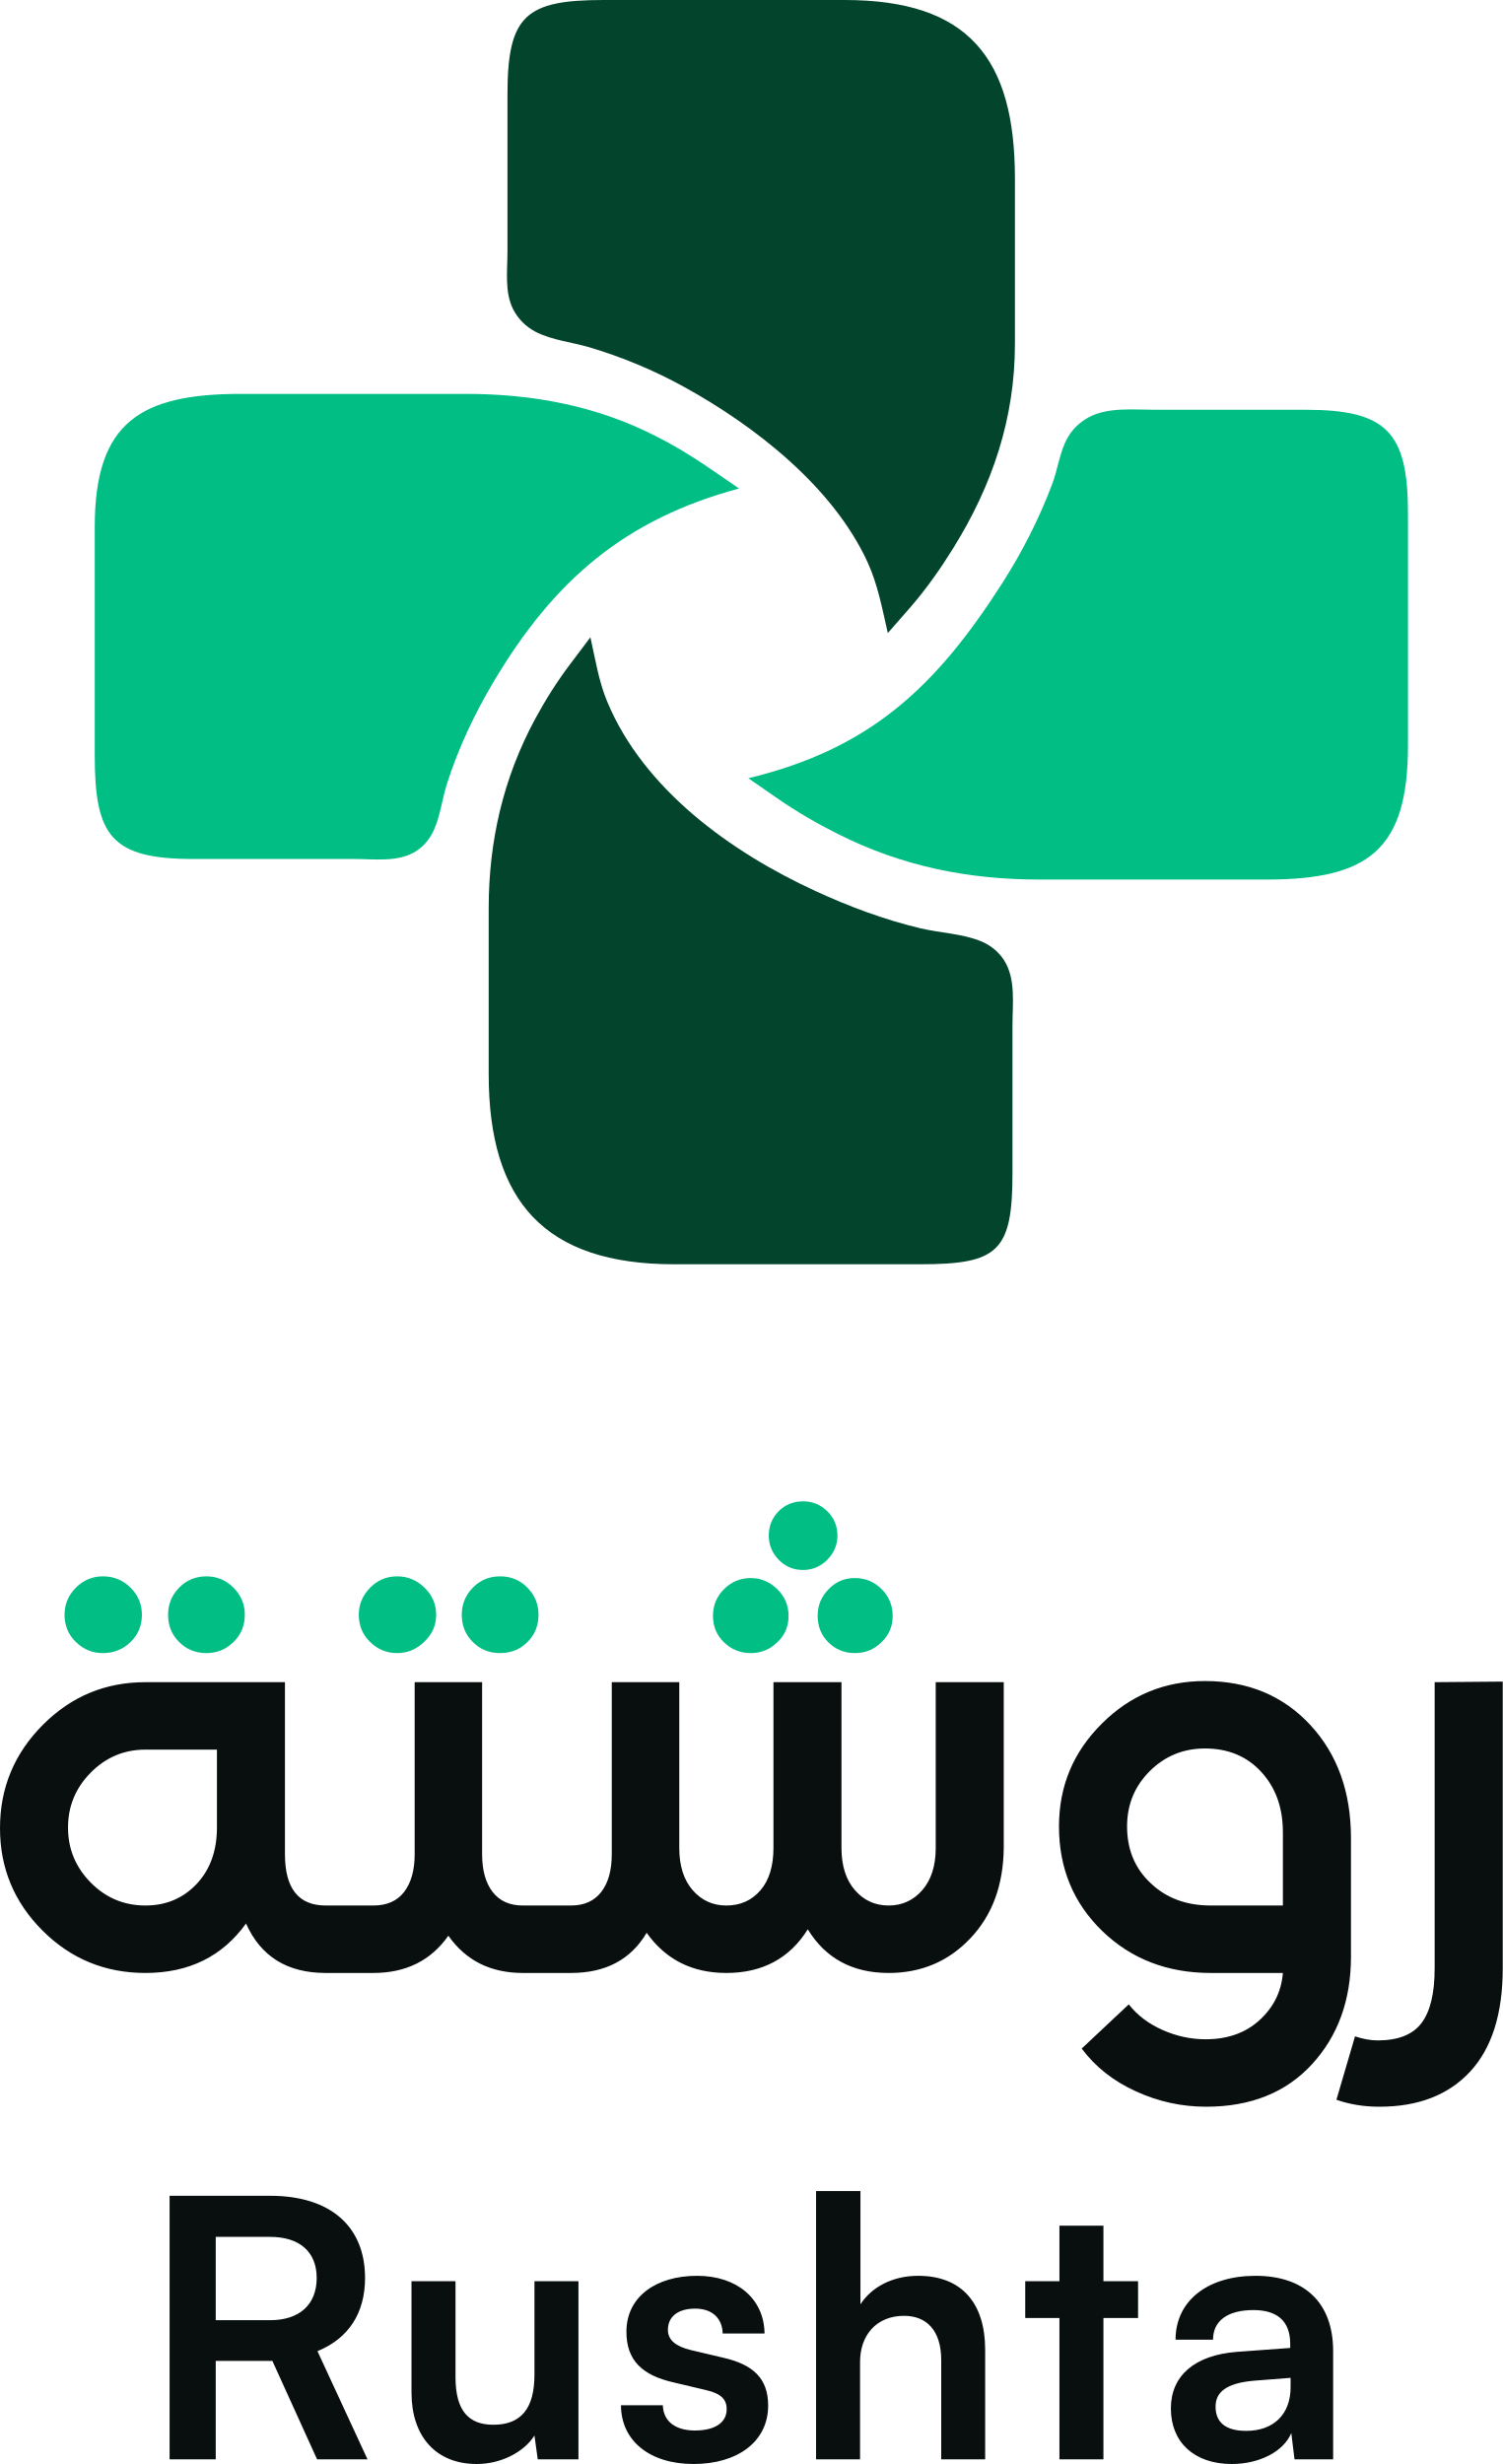
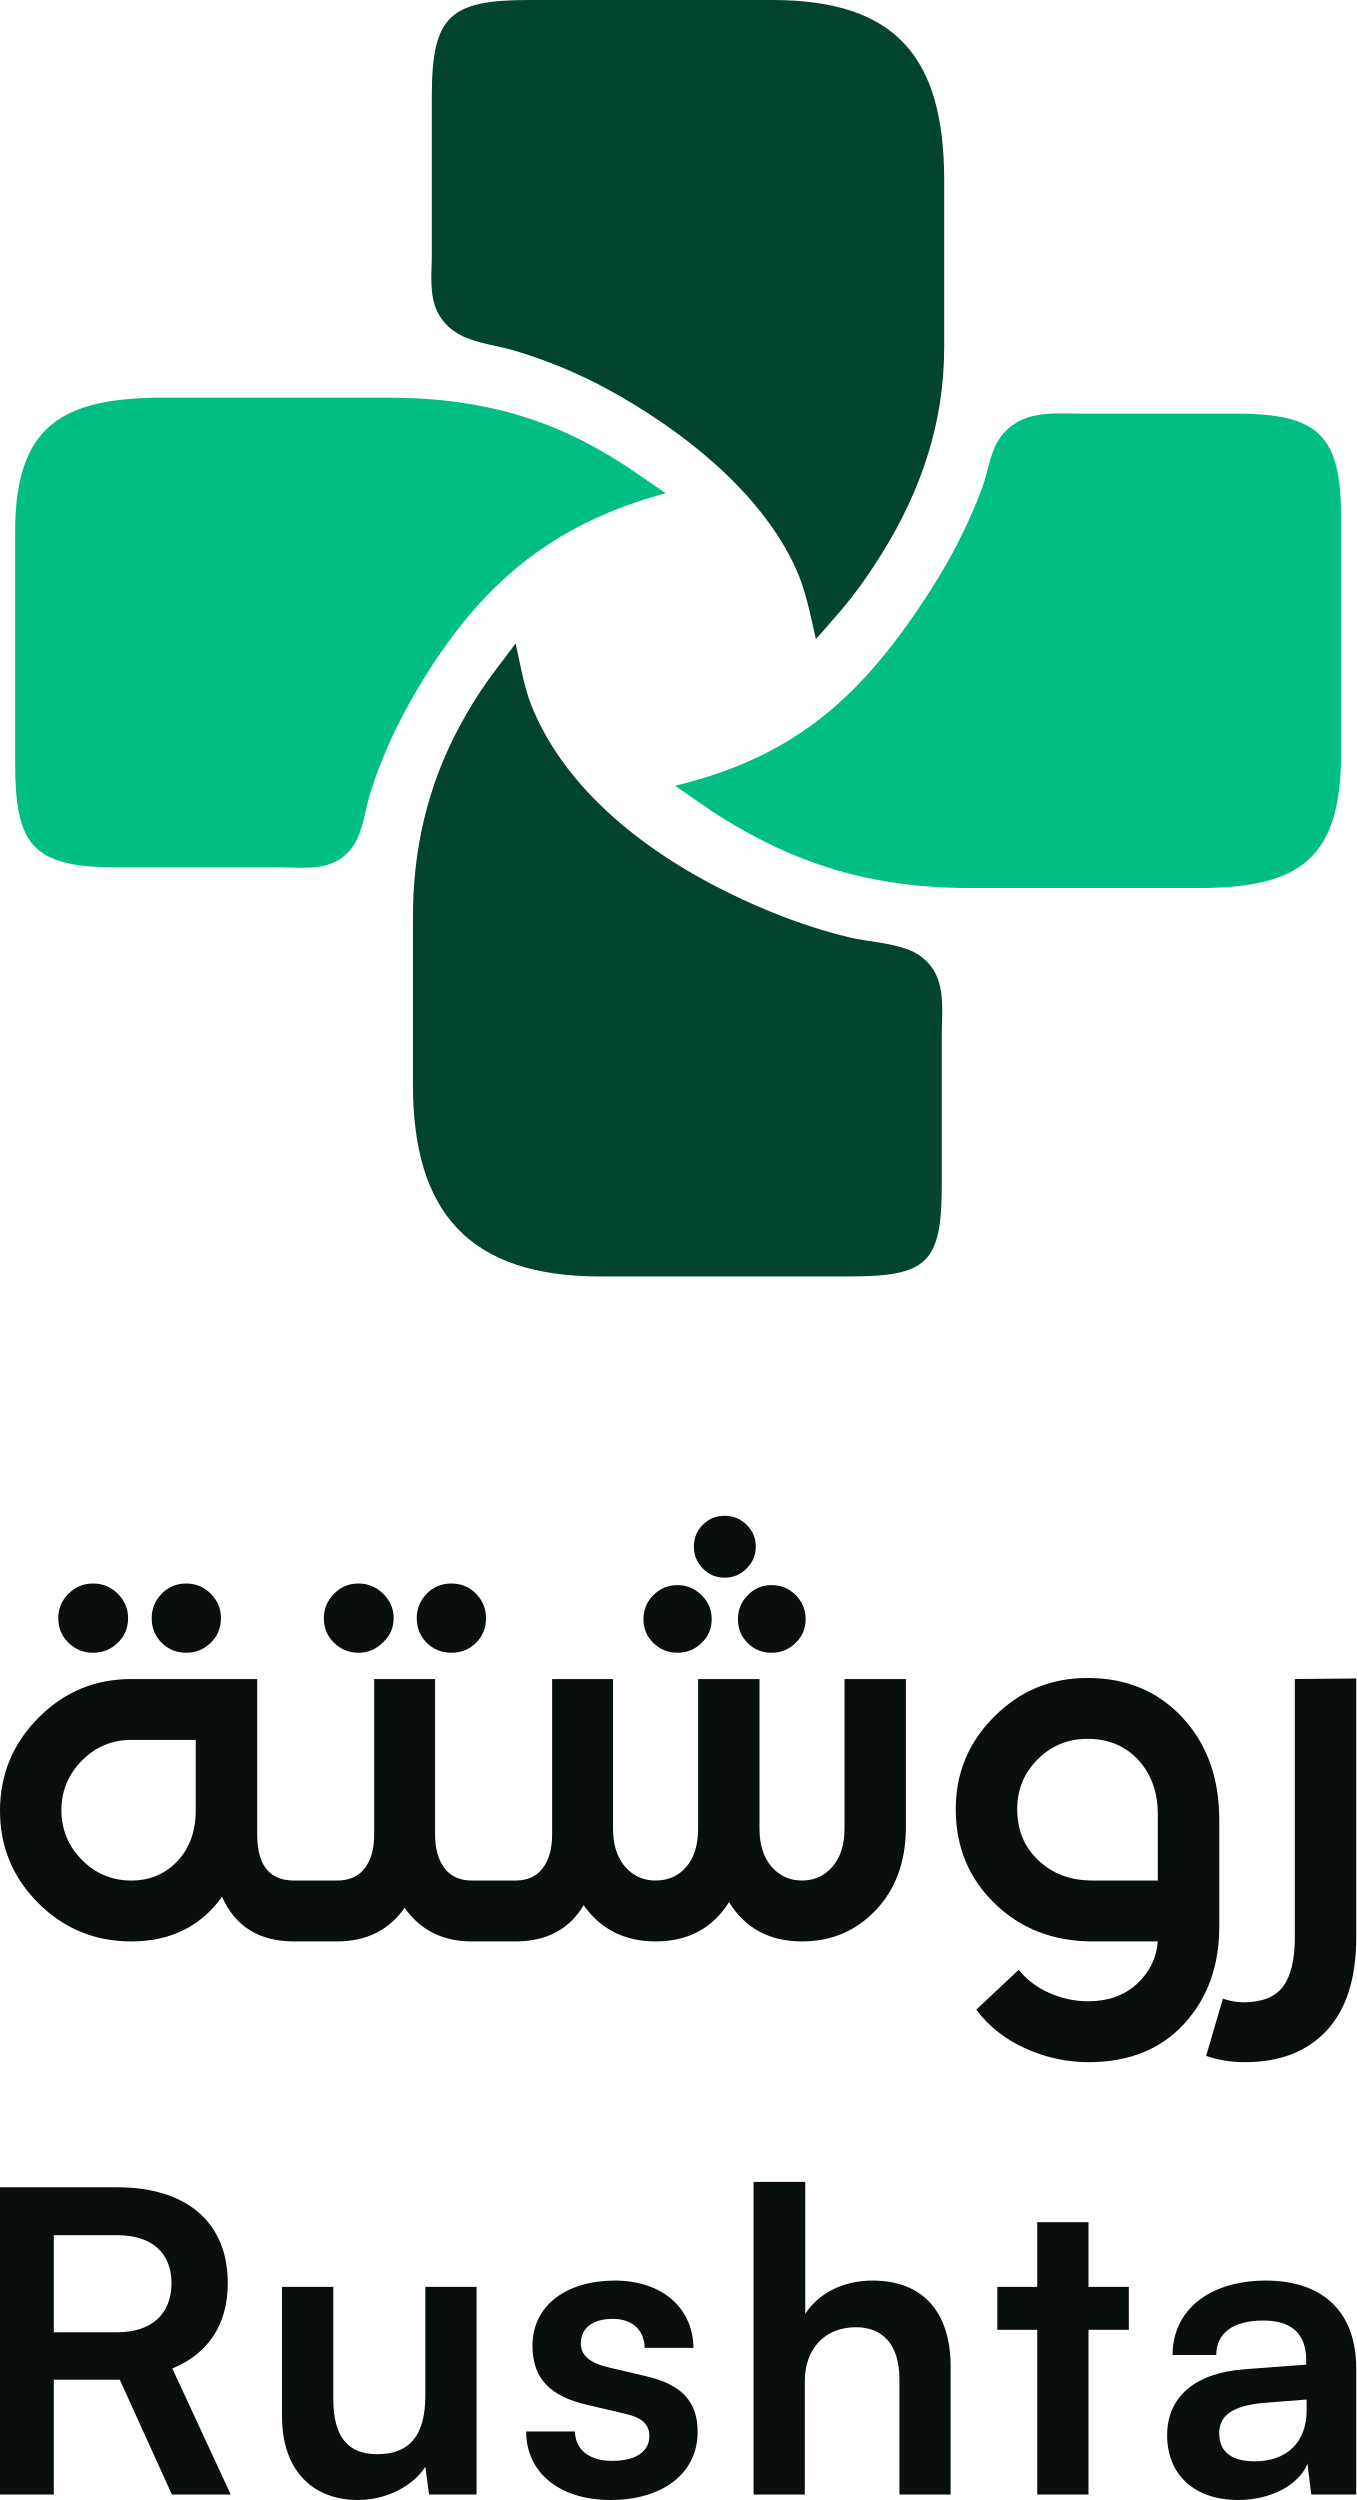
- <svg xmlns="http://www.w3.org/2000/svg" viewBox="0 0 237.73 389.79" width="237.73" height="389.79" role="img" aria-label="Rushta روشتة">
+ <svg xmlns="http://www.w3.org/2000/svg" viewBox="0 0 212.5 391.71" width="212.5" height="391.71" role="img" aria-label="Rushta روشتة">
  <g id="mark">
-     <path fill="#03442D" d="M93.4 100.81C94.17 104.23 94.7 107.72 96.05 110.97C101.85 124.93 115.71 134.84 129.01 140.96C134.34 143.42 139.93 145.5 145.65 146.86C148.75 147.59 152.22 147.69 155.17 148.89C156.67 149.5 157.98 150.55 158.85 151.92C160.73 154.88 160.17 158.84 160.17 162.18L160.17 185.62C160.17 197.98 157.9 200 145.58 200L106.64 200C86.23 200 77.31 190.1 77.31 169.93L77.31 143.71C77.31 133.1 79.6 123.1 84.67 113.71C86.32 110.67 88.19 107.7 90.29 104.94C91.34 103.58 94.43 99.43 93.4 100.81Z" />
-     <path fill="#03442D" d="M140.45 100.14C139.55 96.27 138.9 92.55 137.25 88.94C131.75 76.96 119.37 67.33 108.1 61.14C103.43 58.57 98.4 56.48 93.3 54.96C90.52 54.13 87.37 53.83 84.77 52.51C83.24 51.72 81.98 50.49 81.19 48.95C79.8 46.21 80.28 42.81 80.28 39.84L80.28 14.96C80.28 2.41 83.18 0 95.54 0L133.6 0C153.22 0 160.56 9.19 160.56 28.27L160.56 54.39C160.56 66.16 157.01 76.74 150.79 86.73C148.81 89.93 146.64 93.02 144.19 95.87C142.95 97.3 139.21 101.57 140.45 100.14Z" />
-     <path fill="#01BE84" d="M116.91 77.28C98.84 82.15 87.61 91.81 78.07 107.88C75.03 113 72.56 118.25 70.73 123.92C69.94 126.37 69.65 129.21 68.54 131.52C67.93 132.8 66.97 133.94 65.76 134.69C62.96 136.43 59.26 135.89 56.12 135.89L30.67 135.89C17.58 135.89 14.99 132.26 14.99 119.5L14.99 83.34C14.99 66.69 22.32 62.31 38.16 62.31L73.66 62.31C84.18 62.31 94.23 64.15 103.68 68.96C106.76 70.52 109.77 72.34 112.61 74.32C114.04 75.31 118.35 78.26 116.91 77.28Z" />
-     <path fill="#01BE84" d="M118.39 123.11C137.61 118.48 148 108.74 158.52 92.31C161.7 87.34 164.39 82.07 166.47 76.54C167.35 74.18 167.66 71.42 168.9 69.23C169.66 67.88 170.84 66.77 172.2 66.03C175.25 64.38 179.26 64.82 182.61 64.82L206.53 64.82C219.44 64.82 222.74 68.42 222.74 81.22L222.74 117.94C222.74 134.53 216.41 139.14 200.32 139.14L164.53 139.14C153.15 139.14 142.74 137.06 132.53 131.92C129.24 130.27 125.99 128.38 122.97 126.29C121.45 125.23 116.86 122.06 118.39 123.11Z" />
+     <path fill="#03442D" d="M80.79 100.81C81.56 104.23 82.09 107.72 83.44 110.97C89.24 124.93 103.1 134.84 116.4 140.96C121.73 143.42 127.32 145.5 133.04 146.86C136.14 147.59 139.6 147.69 142.56 148.89C144.05 149.5 145.36 150.55 146.23 151.92C148.11 154.88 147.56 158.84 147.56 162.18L147.56 185.62C147.56 197.98 145.29 200 132.97 200L94.03 200C73.62 200 64.7 190.1 64.7 169.93L64.7 143.71C64.7 133.1 66.98 123.1 72.06 113.71C73.7 110.67 75.58 107.7 77.68 104.94C78.73 103.58 81.82 99.43 80.79 100.81Z" />
+     <path fill="#03442D" d="M127.84 100.14C126.94 96.27 126.29 92.55 124.63 88.94C119.14 76.96 106.75 67.33 95.48 61.14C90.81 58.57 85.79 56.48 80.68 54.96C77.9 54.13 74.75 53.83 72.16 52.51C70.63 51.72 69.36 50.49 68.58 48.95C67.19 46.21 67.66 42.81 67.66 39.84L67.66 14.96C67.66 2.41 70.56 0 82.92 0L120.99 0C140.61 0 147.94 9.19 147.94 28.27L147.94 54.39C147.94 66.16 144.39 76.74 138.18 86.73C136.19 89.93 134.03 93.02 131.57 95.87C130.34 97.3 126.6 101.57 127.84 100.14Z" />
+     <path fill="#01BE84" d="M104.3 77.28C86.23 82.15 75 91.81 65.46 107.88C62.42 113 59.94 118.25 58.11 123.92C57.32 126.37 57.04 129.21 55.93 131.52C55.32 132.8 54.35 133.94 53.15 134.69C50.35 136.43 46.65 135.89 43.51 135.89L18.05 135.89C4.96 135.89 2.37 132.26 2.37 119.5L2.37 83.34C2.37 66.69 9.71 62.31 25.54 62.31L61.04 62.31C71.57 62.31 81.61 64.15 91.06 68.96C94.15 70.52 97.16 72.34 100 74.32C101.43 75.31 105.74 78.26 104.3 77.28Z" />
+     <path fill="#01BE84" d="M105.78 123.11C125 118.48 135.39 108.74 145.91 92.31C149.09 87.34 151.78 82.07 153.85 76.54C154.74 74.18 155.05 71.42 156.28 69.23C157.04 67.88 158.23 66.77 159.59 66.03C162.64 64.38 166.65 64.82 170 64.82L193.91 64.82C206.83 64.82 210.13 68.42 210.13 81.22L210.13 117.94C210.13 134.53 203.8 139.14 187.7 139.14L151.92 139.14C140.54 139.14 130.13 137.06 119.91 131.92C116.63 130.27 113.38 128.38 110.36 126.29C108.83 125.23 104.25 122.06 105.78 123.11Z" />
  </g>
  <g id="arabic" aria-label="روشتة">
-     <path id="arabic-letters" fill="#090E0E" d="M6.81 272.83C11.29 268.35 16.68 266.11 23 266.11L45.08 266.11L45.08 293.34C45.08 298.74 47.23 301.44 51.52 301.44L54.28 301.44L54.28 312.11L51.52 312.11C45.45 312.11 41.25 309.51 38.92 304.29C35.17 309.51 29.87 312.11 23 312.11C16.62 312.11 11.19 309.87 6.72 305.4C2.24 300.92 0 295.52 0 289.2C0 282.83 2.27 277.37 6.81 272.83ZM10.76 289.11C10.76 292.49 11.96 295.38 14.35 297.81C16.74 300.23 19.63 301.44 23 301.44C26.25 301.44 28.95 300.31 31.1 298.04C33.24 295.77 34.32 292.79 34.32 289.11L34.32 276.78L23 276.78C19.63 276.78 16.74 278 14.35 280.42C11.96 282.84 10.76 285.74 10.76 289.11ZM52.44 301.44L59.06 301.44C61.21 301.44 62.84 300.72 63.94 299.28C65.04 297.84 65.6 295.86 65.6 293.34L65.6 266.11L76.27 266.11L76.27 293.34C76.27 295.86 76.82 297.84 77.92 299.28C79.03 300.72 80.62 301.44 82.71 301.44L89.42 301.44L89.42 312.11L82.71 312.11C77.62 312.11 73.69 310.15 70.93 306.22C68.17 310.15 64.22 312.11 59.06 312.11L52.44 312.11ZM90.34 301.44C92.43 301.44 94.02 300.72 95.13 299.28C96.23 297.84 96.78 295.86 96.78 293.34L96.78 266.11L107.46 266.11L107.46 292.33C107.46 295.15 108.16 297.38 109.57 299C110.98 300.63 112.76 301.44 114.91 301.44C117.12 301.44 118.91 300.64 120.29 299.05C121.67 297.45 122.36 295.21 122.36 292.33L122.36 266.11L133.12 266.11L133.12 292.33C133.12 295.15 133.83 297.38 135.24 299C136.65 300.63 138.43 301.44 140.58 301.44C142.72 301.44 144.5 300.63 145.91 299C147.32 297.38 148.03 295.15 148.03 292.33L148.03 266.11L158.79 266.11L158.79 292.33C158.73 298.22 156.97 302.99 153.5 306.64C150.04 310.29 145.73 312.11 140.58 312.11C134.87 312.11 130.61 309.81 127.79 305.21C124.91 309.81 120.61 312.11 114.91 312.11C109.51 312.11 105.31 310 102.3 305.76C99.79 310 95.8 312.11 90.34 312.11L87.58 312.11L87.58 301.44ZM174.34 272.64C178.82 268.17 184.25 265.93 190.62 265.93C197.43 265.93 202.98 268.24 207.28 272.87C211.57 277.5 213.72 283.47 213.72 290.77L213.72 309.54C213.72 316.41 211.66 322.08 207.55 326.56C203.44 331.03 197.86 333.27 190.81 333.27C186.94 333.27 183.23 332.46 179.68 330.83C176.12 329.21 173.27 326.95 171.12 324.07L178.57 317.08C179.92 318.8 181.7 320.15 183.91 321.13C186.12 322.11 188.39 322.6 190.72 322.6C194.21 322.6 197.06 321.59 199.27 319.56C201.48 317.54 202.71 315.06 202.95 312.11L191.54 312.11C184.67 312.11 178.96 309.9 174.39 305.49C169.82 301.07 167.53 295.55 167.53 288.93C167.53 282.55 169.8 277.12 174.34 272.64ZM182.07 297.94C184.52 300.27 187.68 301.44 191.54 301.44L202.95 301.44L202.95 289.85C202.95 285.98 201.82 282.81 199.55 280.33C197.28 277.84 194.3 276.6 190.62 276.6C187.19 276.6 184.28 277.8 181.88 280.19C179.49 282.58 178.3 285.49 178.3 288.93C178.3 292.61 179.55 295.61 182.07 297.94ZM214.36 322.14C215.65 322.57 216.84 322.78 217.95 322.78C221.2 322.78 223.51 321.86 224.89 320.02C226.27 318.18 226.96 315.3 226.96 311.38L226.96 266.11L237.73 266.02L237.73 311.38C237.73 318.55 236.01 324 232.58 327.71C229.14 331.42 224.36 333.27 218.22 333.27C215.77 333.27 213.5 332.9 211.42 332.17Z" />
-     <path id="arabic-dots" fill="#01BE84" d="M10.21 255.44C10.21 253.78 10.81 252.36 12.01 251.16C13.2 249.97 14.63 249.37 16.28 249.37C18 249.37 19.46 249.97 20.65 251.16C21.85 252.36 22.45 253.78 22.45 255.44C22.45 257.16 21.85 258.6 20.65 259.76C19.46 260.93 18 261.51 16.28 261.51C14.63 261.51 13.2 260.93 12.01 259.76C10.81 258.6 10.21 257.16 10.21 255.44ZM26.59 255.44C26.59 253.78 27.17 252.36 28.34 251.16C29.5 249.97 30.94 249.37 32.66 249.37C34.32 249.37 35.74 249.97 36.94 251.16C38.13 252.36 38.73 253.78 38.73 255.44C38.73 257.16 38.13 258.6 36.94 259.76C35.74 260.93 34.32 261.51 32.66 261.51C30.94 261.51 29.5 260.93 28.34 259.76C27.17 258.6 26.59 257.16 26.59 255.44ZM73.05 255.44C73.05 253.78 73.63 252.36 74.8 251.16C75.96 249.97 77.4 249.37 79.12 249.37C80.84 249.37 82.28 249.97 83.44 251.16C84.61 252.36 85.19 253.78 85.19 255.44C85.19 257.16 84.61 258.6 83.44 259.76C82.28 260.93 80.84 261.51 79.12 261.51C77.4 261.51 75.96 260.93 74.8 259.76C73.63 258.6 73.05 257.16 73.05 255.44ZM58.6 251.12C59.77 249.95 61.18 249.37 62.84 249.37C64.49 249.37 65.93 249.97 67.16 251.16C68.39 252.36 69 253.78 69 255.44C69 257.1 68.39 258.51 67.16 259.67C65.93 260.9 64.49 261.51 62.84 261.51C61.18 261.51 59.75 260.93 58.56 259.76C57.36 258.6 56.76 257.16 56.76 255.44C56.76 253.78 57.38 252.34 58.6 251.12ZM114.54 251.39C115.71 250.23 117.12 249.64 118.77 249.64C120.37 249.64 121.76 250.23 122.96 251.39C124.15 252.56 124.75 253.97 124.75 255.62C124.75 257.28 124.17 258.66 123 259.76C121.84 260.93 120.43 261.51 118.77 261.51C117.12 261.51 115.71 260.94 114.54 259.81C113.37 258.68 112.79 257.28 112.79 255.62C112.79 253.97 113.37 252.56 114.54 251.39ZM131.1 251.39C132.2 250.23 133.58 249.64 135.24 249.64C136.9 249.64 138.31 250.23 139.47 251.39C140.64 252.56 141.22 253.97 141.22 255.62C141.22 257.28 140.64 258.66 139.47 259.76C138.31 260.93 136.9 261.51 135.24 261.51C133.58 261.51 132.19 260.94 131.05 259.81C129.92 258.68 129.35 257.28 129.35 255.62C129.35 253.97 129.93 252.56 131.1 251.39ZM123.19 239.06C124.23 238.02 125.52 237.5 127.05 237.5C128.52 237.5 129.8 238.02 130.87 239.06C131.94 240.11 132.48 241.39 132.48 242.93C132.48 244.4 131.94 245.67 130.87 246.75C129.8 247.82 128.52 248.36 127.05 248.36C125.52 248.36 124.23 247.82 123.19 246.75C122.15 245.67 121.62 244.4 121.62 242.93C121.62 241.39 122.15 240.11 123.19 239.06Z" />
+     <path id="arabic-letters" fill="#090E0E" d="M6.09 269.08C10.09 265.08 14.91 263.08 20.56 263.08L40.3 263.08L40.3 287.42C40.3 292.24 42.21 294.65 46.05 294.65L48.52 294.65L48.52 304.19L46.05 304.19C40.62 304.19 36.87 301.86 34.79 297.2C31.44 301.86 26.7 304.19 20.56 304.19C14.86 304.19 10.01 302.19 6 298.19C2 294.19 0 289.36 0 283.72C0 278.02 2.03 273.14 6.09 269.08ZM9.62 283.63C9.62 286.65 10.69 289.24 12.83 291.41C14.97 293.57 17.54 294.65 20.56 294.65C23.46 294.65 25.88 293.64 27.8 291.61C29.71 289.58 30.67 286.92 30.67 283.63L30.67 272.62L20.56 272.62C17.54 272.62 14.97 273.7 12.83 275.86C10.69 278.03 9.62 280.62 9.62 283.63ZM46.88 294.65L52.8 294.65C54.71 294.65 56.17 294.01 57.15 292.72C58.14 291.43 58.63 289.67 58.63 287.42L58.63 263.08L68.17 263.08L68.17 287.42C68.17 289.67 68.67 291.43 69.65 292.72C70.64 294.01 72.07 294.65 73.93 294.65L79.93 294.65L79.93 304.19L73.93 304.19C69.38 304.19 65.87 302.44 63.4 298.93C60.94 302.44 57.4 304.19 52.8 304.19L46.88 304.19ZM80.76 294.65C82.62 294.65 84.05 294.01 85.03 292.72C86.02 291.43 86.51 289.67 86.51 287.42L86.51 263.08L96.05 263.08L96.05 286.51C96.05 289.04 96.68 291.02 97.94 292.48C99.21 293.93 100.79 294.65 102.71 294.65C104.69 294.65 106.29 293.94 107.52 292.52C108.76 291.09 109.38 289.09 109.38 286.51L109.38 263.08L119 263.08L119 286.51C119 289.04 119.63 291.02 120.89 292.48C122.15 293.93 123.74 294.65 125.66 294.65C127.58 294.65 129.17 293.93 130.43 292.48C131.69 291.02 132.32 289.04 132.32 286.51L132.32 263.08L141.94 263.08L141.94 286.51C141.89 291.78 140.31 296.04 137.21 299.3C134.11 302.56 130.26 304.19 125.66 304.19C120.56 304.19 116.75 302.14 114.23 298.03C111.65 302.14 107.81 304.19 102.71 304.19C97.89 304.19 94.13 302.3 91.45 298.52C89.2 302.3 85.64 304.19 80.76 304.19L78.29 304.19L78.29 294.65ZM155.84 268.91C159.84 264.91 164.69 262.91 170.39 262.91C176.48 262.91 181.44 264.98 185.28 269.12C189.12 273.26 191.04 278.59 191.04 285.12L191.04 301.89C191.04 308.03 189.2 313.1 185.53 317.11C181.85 321.11 176.86 323.11 170.56 323.11C167.11 323.11 163.79 322.38 160.61 320.93C157.43 319.48 154.88 317.46 152.96 314.88L159.62 308.63C160.83 310.17 162.42 311.38 164.39 312.25C166.37 313.13 168.39 313.57 170.48 313.57C173.6 313.57 176.15 312.66 178.12 310.86C180.1 309.05 181.2 306.83 181.41 304.19L171.22 304.19C165.08 304.19 159.96 302.22 155.88 298.27C151.8 294.33 149.75 289.39 149.75 283.47C149.75 277.77 151.78 272.92 155.84 268.91ZM162.75 291.53C164.94 293.61 167.76 294.65 171.22 294.65L181.41 294.65L181.41 284.29C181.41 280.84 180.4 278 178.37 275.78C176.34 273.56 173.68 272.45 170.39 272.45C167.32 272.45 164.72 273.52 162.58 275.66C160.44 277.8 159.38 280.4 159.38 283.47C159.38 286.76 160.5 289.45 162.75 291.53ZM191.61 313.16C192.76 313.54 193.83 313.73 194.82 313.73C197.72 313.73 199.79 312.91 201.03 311.27C202.26 309.62 202.88 307.04 202.88 303.54L202.88 263.08L212.5 262.99L212.5 303.54C212.5 309.95 210.96 314.82 207.89 318.13C204.82 321.45 200.55 323.11 195.07 323.11C192.87 323.11 190.84 322.78 188.98 322.12Z" />
+     <path id="arabic-dots" fill="#090E0E" d="M9.13 253.54C9.13 252.06 9.66 250.78 10.73 249.71C11.8 248.64 13.08 248.11 14.56 248.11C16.09 248.11 17.39 248.64 18.46 249.71C19.53 250.78 20.07 252.06 20.07 253.54C20.07 255.07 19.53 256.36 18.46 257.4C17.39 258.44 16.09 258.96 14.56 258.96C13.08 258.96 11.8 258.44 10.73 257.4C9.66 256.36 9.13 255.07 9.13 253.54ZM23.77 253.54C23.77 252.06 24.29 250.78 25.33 249.71C26.37 248.64 27.66 248.11 29.19 248.11C30.67 248.11 31.95 248.64 33.02 249.71C34.09 250.78 34.62 252.06 34.62 253.54C34.62 255.07 34.09 256.36 33.02 257.4C31.95 258.44 30.67 258.96 29.19 258.96C27.66 258.96 26.37 258.44 25.33 257.4C24.29 256.36 23.77 255.07 23.77 253.54ZM65.3 253.54C65.3 252.06 65.82 250.78 66.86 249.71C67.9 248.64 69.19 248.11 70.72 248.11C72.26 248.11 73.55 248.64 74.59 249.71C75.63 250.78 76.15 252.06 76.15 253.54C76.15 255.07 75.63 256.36 74.59 257.4C73.55 258.44 72.26 258.96 70.72 258.96C69.19 258.96 67.9 258.44 66.86 257.4C65.82 256.36 65.3 255.07 65.3 253.54ZM52.38 249.67C53.43 248.63 54.69 248.11 56.17 248.11C57.65 248.11 58.94 248.64 60.03 249.71C61.13 250.78 61.68 252.06 61.68 253.54C61.68 255.02 61.13 256.28 60.03 257.32C58.94 258.42 57.65 258.96 56.17 258.96C54.69 258.96 53.41 258.44 52.34 257.4C51.27 256.36 50.74 255.07 50.74 253.54C50.74 252.06 51.29 250.77 52.38 249.67ZM102.38 249.92C103.43 248.88 104.69 248.36 106.17 248.36C107.59 248.36 108.84 248.88 109.91 249.92C110.98 250.96 111.51 252.22 111.51 253.7C111.51 255.18 110.99 256.41 109.95 257.4C108.91 258.44 107.65 258.96 106.17 258.96C104.69 258.96 103.43 258.46 102.38 257.44C101.34 256.43 100.82 255.18 100.82 253.7C100.82 252.22 101.34 250.96 102.38 249.92ZM117.19 249.92C118.17 248.88 119.41 248.36 120.89 248.36C122.37 248.36 123.63 248.88 124.67 249.92C125.71 250.96 126.23 252.22 126.23 253.7C126.23 255.18 125.71 256.41 124.67 257.4C123.63 258.44 122.37 258.96 120.89 258.96C119.41 258.96 118.16 258.46 117.15 257.44C116.13 256.43 115.62 255.18 115.62 253.7C115.62 252.22 116.15 250.96 117.19 249.92ZM110.12 238.9C111.05 237.97 112.2 237.5 113.57 237.5C114.88 237.5 116.02 237.97 116.98 238.9C117.94 239.83 118.42 240.98 118.42 242.35C118.42 243.67 117.94 244.81 116.98 245.76C116.02 246.72 114.88 247.2 113.57 247.2C112.2 247.2 111.05 246.72 110.12 245.76C109.18 244.81 108.72 243.67 108.72 242.35C108.72 240.98 109.18 239.83 110.12 238.9Z" />
  </g>
-   <path id="english" aria-label="Rushta" fill="#090E0E" d="M34.13 389.05L34.13 373.48L43.09 373.48L50.16 389.05L58.14 389.05L50.22 371.94C55.12 369.94 57.75 365.95 57.75 360.36C57.75 352.15 52.21 347.36 42.74 347.36L26.83 347.36L26.83 389.05ZM34.13 353.86L42.74 353.86C47.36 353.86 50.1 356.2 50.1 360.36C50.1 364.58 47.36 367.04 42.74 367.04L34.13 367.04ZM84.55 360.87L84.55 375.65C84.55 381.01 82.44 383.58 78.05 383.58C74.17 383.58 72.06 381.41 72.06 376.05L72.06 360.87L65.1 360.87L65.1 378.5C65.1 385.4 68.93 389.79 75.43 389.79C79.19 389.79 82.84 387.97 84.55 385.29L85.07 389.05L91.51 389.05L91.51 360.87ZM98.24 380.5C98.24 386.03 102.69 389.79 109.71 389.79C116.67 389.79 121.52 386.26 121.52 380.55C121.52 376.22 119.12 374.05 114.39 372.97L109.31 371.77C106.91 371.2 105.66 370.17 105.66 368.58C105.66 366.46 107.26 365.21 109.99 365.21C112.68 365.21 114.27 366.75 114.33 369.15L120.95 369.15C120.89 363.67 116.61 360.02 110.28 360.02C103.78 360.02 99.1 363.33 99.1 368.86C99.1 373.37 101.55 375.76 106.63 376.9L111.71 378.1C114.22 378.67 114.96 379.7 114.96 381.12C114.96 383.18 113.19 384.49 109.94 384.49C106.74 384.49 104.92 382.95 104.86 380.5ZM136.06 389.05L136.06 373.65C136.06 369.43 138.63 366.35 143.02 366.35C146.56 366.35 148.9 368.63 148.9 373.37L148.9 389.05L155.85 389.05L155.85 371.71C155.85 364.41 152.2 360.02 145.25 360.02C141.2 360.02 137.89 361.79 136.12 364.53L136.12 346.61L129.1 346.61L129.1 389.05ZM174.56 389.05L174.56 366.69L180.04 366.69L180.04 360.87L174.56 360.87L174.56 352.09L167.6 352.09L167.6 360.87L162.19 360.87L162.19 366.69L167.6 366.69L167.6 389.05ZM194.87 389.79C199.26 389.79 203.08 387.8 204.28 384.89L204.79 389.05L210.9 389.05L210.9 371.94C210.9 364.13 206.22 360.02 198.63 360.02C190.99 360.02 185.97 364.01 185.97 370.12L191.9 370.12C191.9 367.15 194.19 365.44 198.29 365.44C201.83 365.44 204.11 366.98 204.11 370.8L204.11 371.43L195.67 372.05C188.99 372.57 185.23 375.82 185.23 381.01C185.23 386.31 188.88 389.79 194.87 389.79ZM197.15 384.55C194.01 384.55 192.3 383.29 192.3 380.72C192.3 378.44 193.96 377.02 198.29 376.62L204.17 376.16L204.17 377.64C204.17 381.98 201.43 384.55 197.15 384.55Z" />
+   <path id="english" aria-label="Rushta" fill="#090E0E" d="M8.43 390.85L8.43 372.87L18.77 372.87L26.93 390.85L36.15 390.85L27 371.1C32.66 368.79 35.69 364.18 35.69 357.73C35.69 348.25 29.3 342.71 18.37 342.71L0 342.71L0 390.85ZM8.43 350.22L18.37 350.22C23.71 350.22 26.87 352.92 26.87 357.73C26.87 362.6 23.71 365.43 18.37 365.43L8.43 365.43ZM66.64 358.32L66.64 375.38C66.64 381.57 64.2 384.53 59.13 384.53C54.66 384.53 52.22 382.03 52.22 375.84L52.22 358.32L44.19 358.32L44.19 378.67C44.19 386.64 48.6 391.71 56.1 391.71C60.45 391.71 64.67 389.6 66.64 386.51L67.23 390.85L74.67 390.85L74.67 358.32ZM82.44 380.97C82.44 387.36 87.58 391.71 95.68 391.71C103.71 391.71 109.31 387.62 109.31 381.04C109.31 376.04 106.55 373.53 101.08 372.28L95.22 370.9C92.45 370.24 91.01 369.05 91.01 367.21C91.01 364.77 92.85 363.33 96.01 363.33C99.11 363.33 100.95 365.1 101.01 367.87L108.65 367.87C108.59 361.55 103.65 357.33 96.34 357.33C88.83 357.33 83.43 361.15 83.43 367.54C83.43 372.74 86.26 375.51 92.13 376.83L97.99 378.21C100.88 378.87 101.74 380.05 101.74 381.7C101.74 384.07 99.7 385.58 95.94 385.58C92.26 385.58 90.15 383.81 90.08 380.97ZM126.1 390.85L126.1 373.07C126.1 368.2 129.07 364.64 134.14 364.64C138.22 364.64 140.92 367.28 140.92 372.74L140.92 390.85L148.95 390.85L148.95 370.83C148.95 362.4 144.74 357.33 136.71 357.33C132.03 357.33 128.21 359.37 126.17 362.54L126.17 341.86L118.07 341.86L118.07 390.85ZM170.55 390.85L170.55 365.04L176.87 365.04L176.87 358.32L170.55 358.32L170.55 348.18L162.52 348.18L162.52 358.32L156.26 358.32L156.26 365.04L162.52 365.04L162.52 390.85ZM194 391.71C199.07 391.71 203.48 389.4 204.86 386.04L205.45 390.85L212.5 390.85L212.5 371.1C212.5 362.07 207.1 357.33 198.34 357.33C189.52 357.33 183.72 361.94 183.72 368.99L190.57 368.99C190.57 365.56 193.21 363.59 197.95 363.59C202.03 363.59 204.66 365.37 204.66 369.78L204.66 370.5L194.92 371.23C187.21 371.82 182.87 375.57 182.87 381.57C182.87 387.69 187.08 391.71 194 391.71ZM196.63 385.65C193.01 385.65 191.03 384.2 191.03 381.24C191.03 378.6 192.94 376.96 197.95 376.5L204.73 375.97L204.73 377.68C204.73 382.69 201.57 385.65 196.63 385.65Z" />
</svg>
